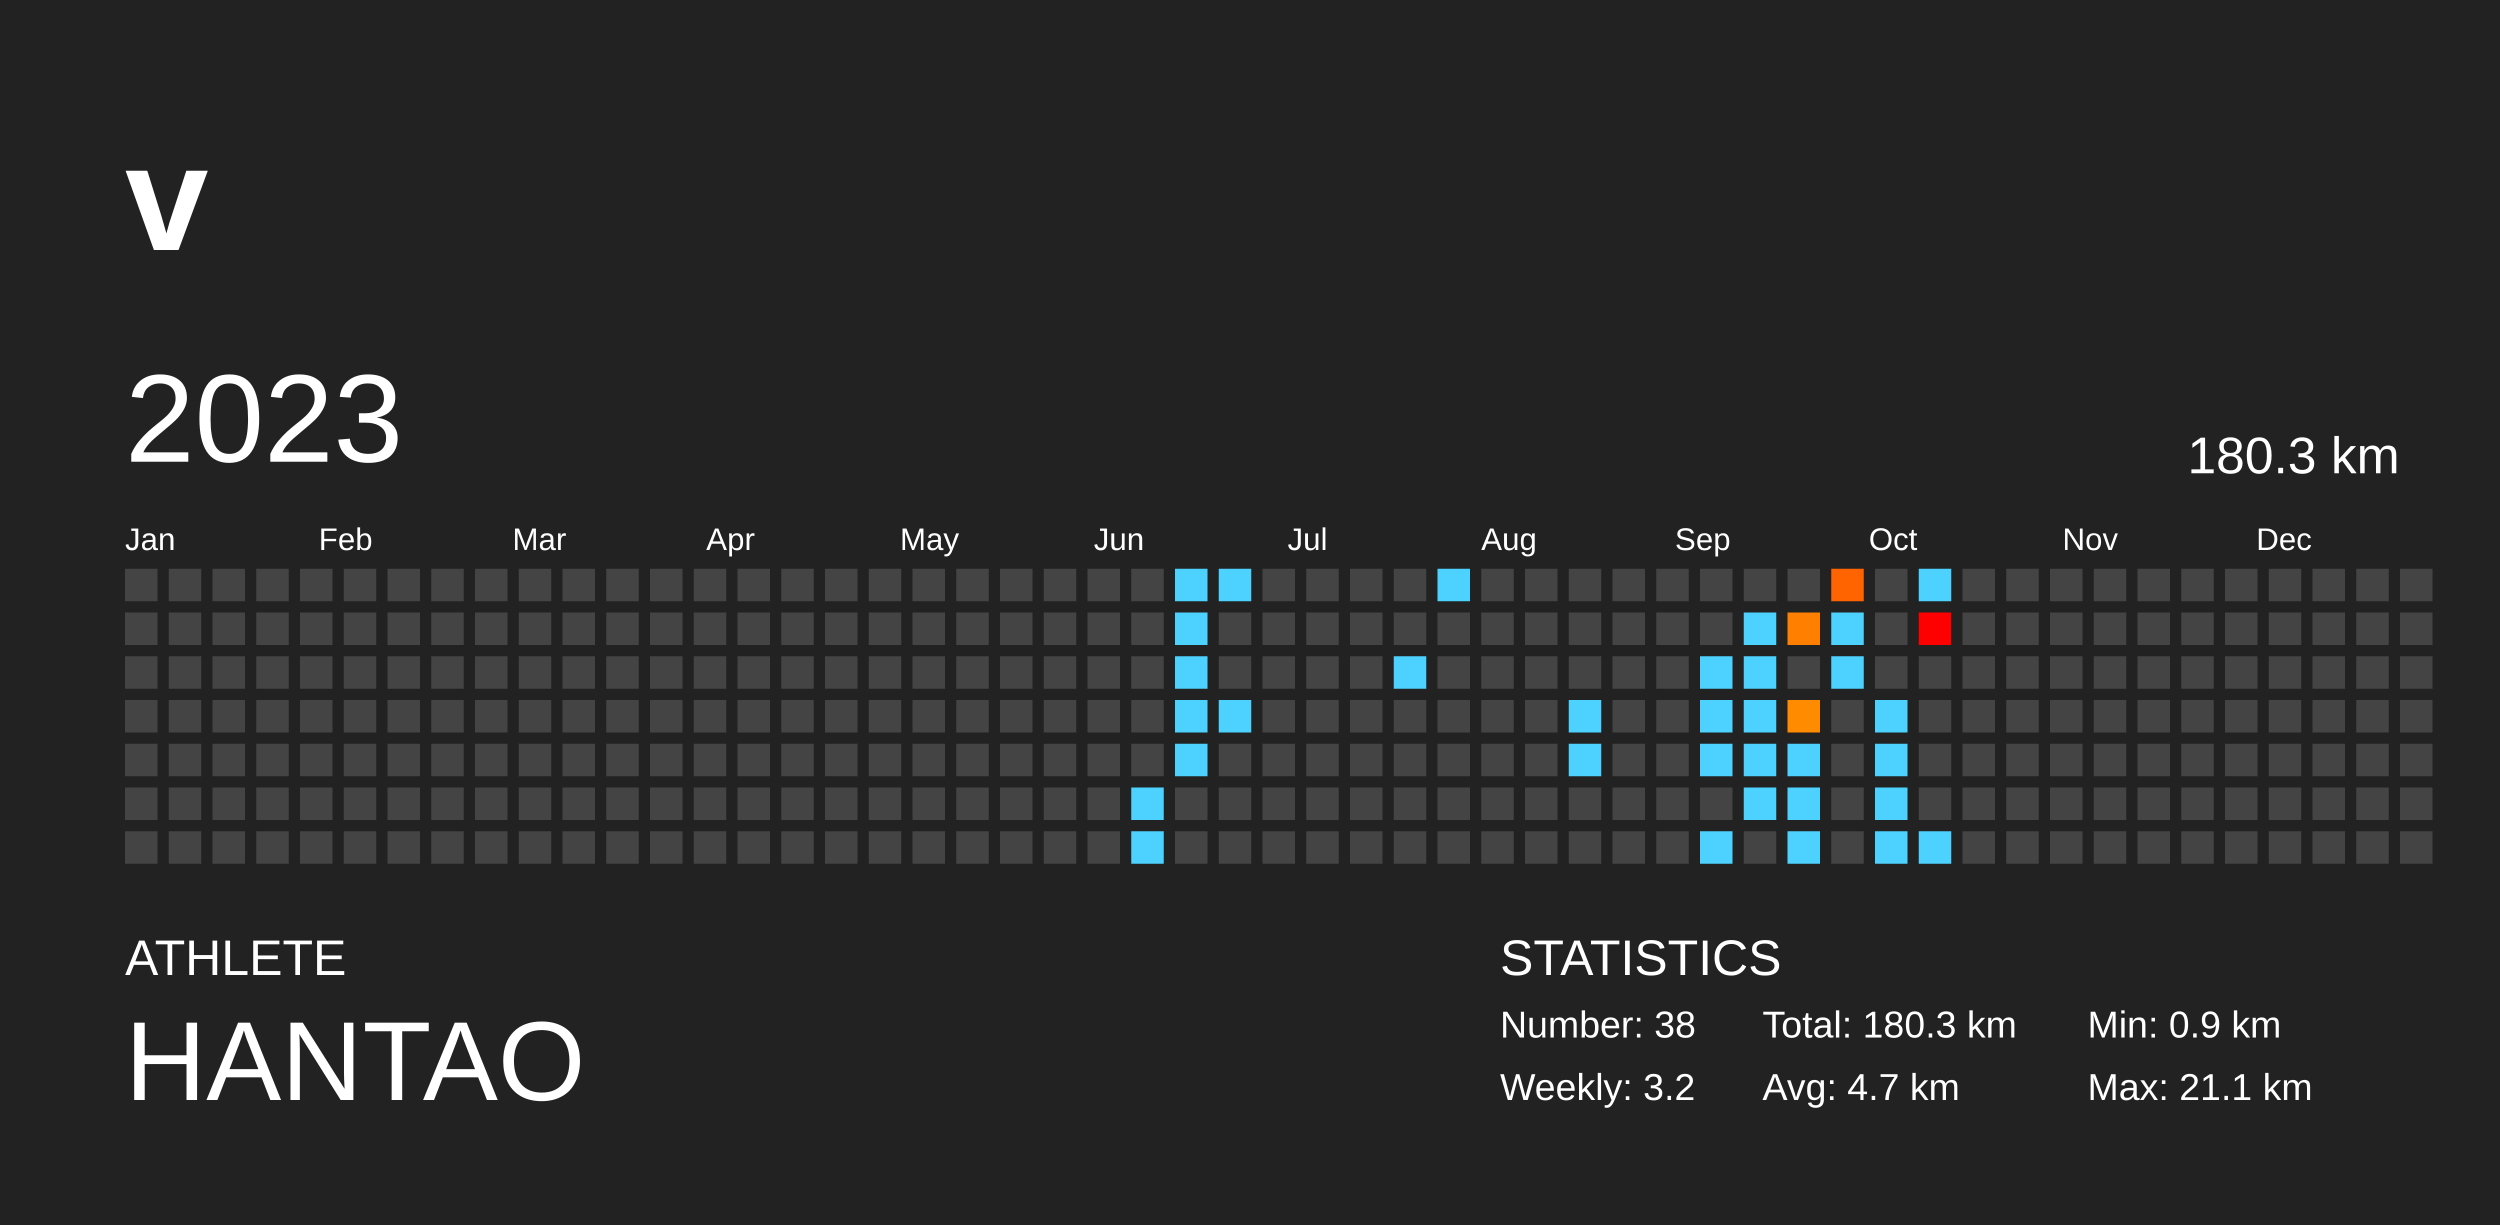
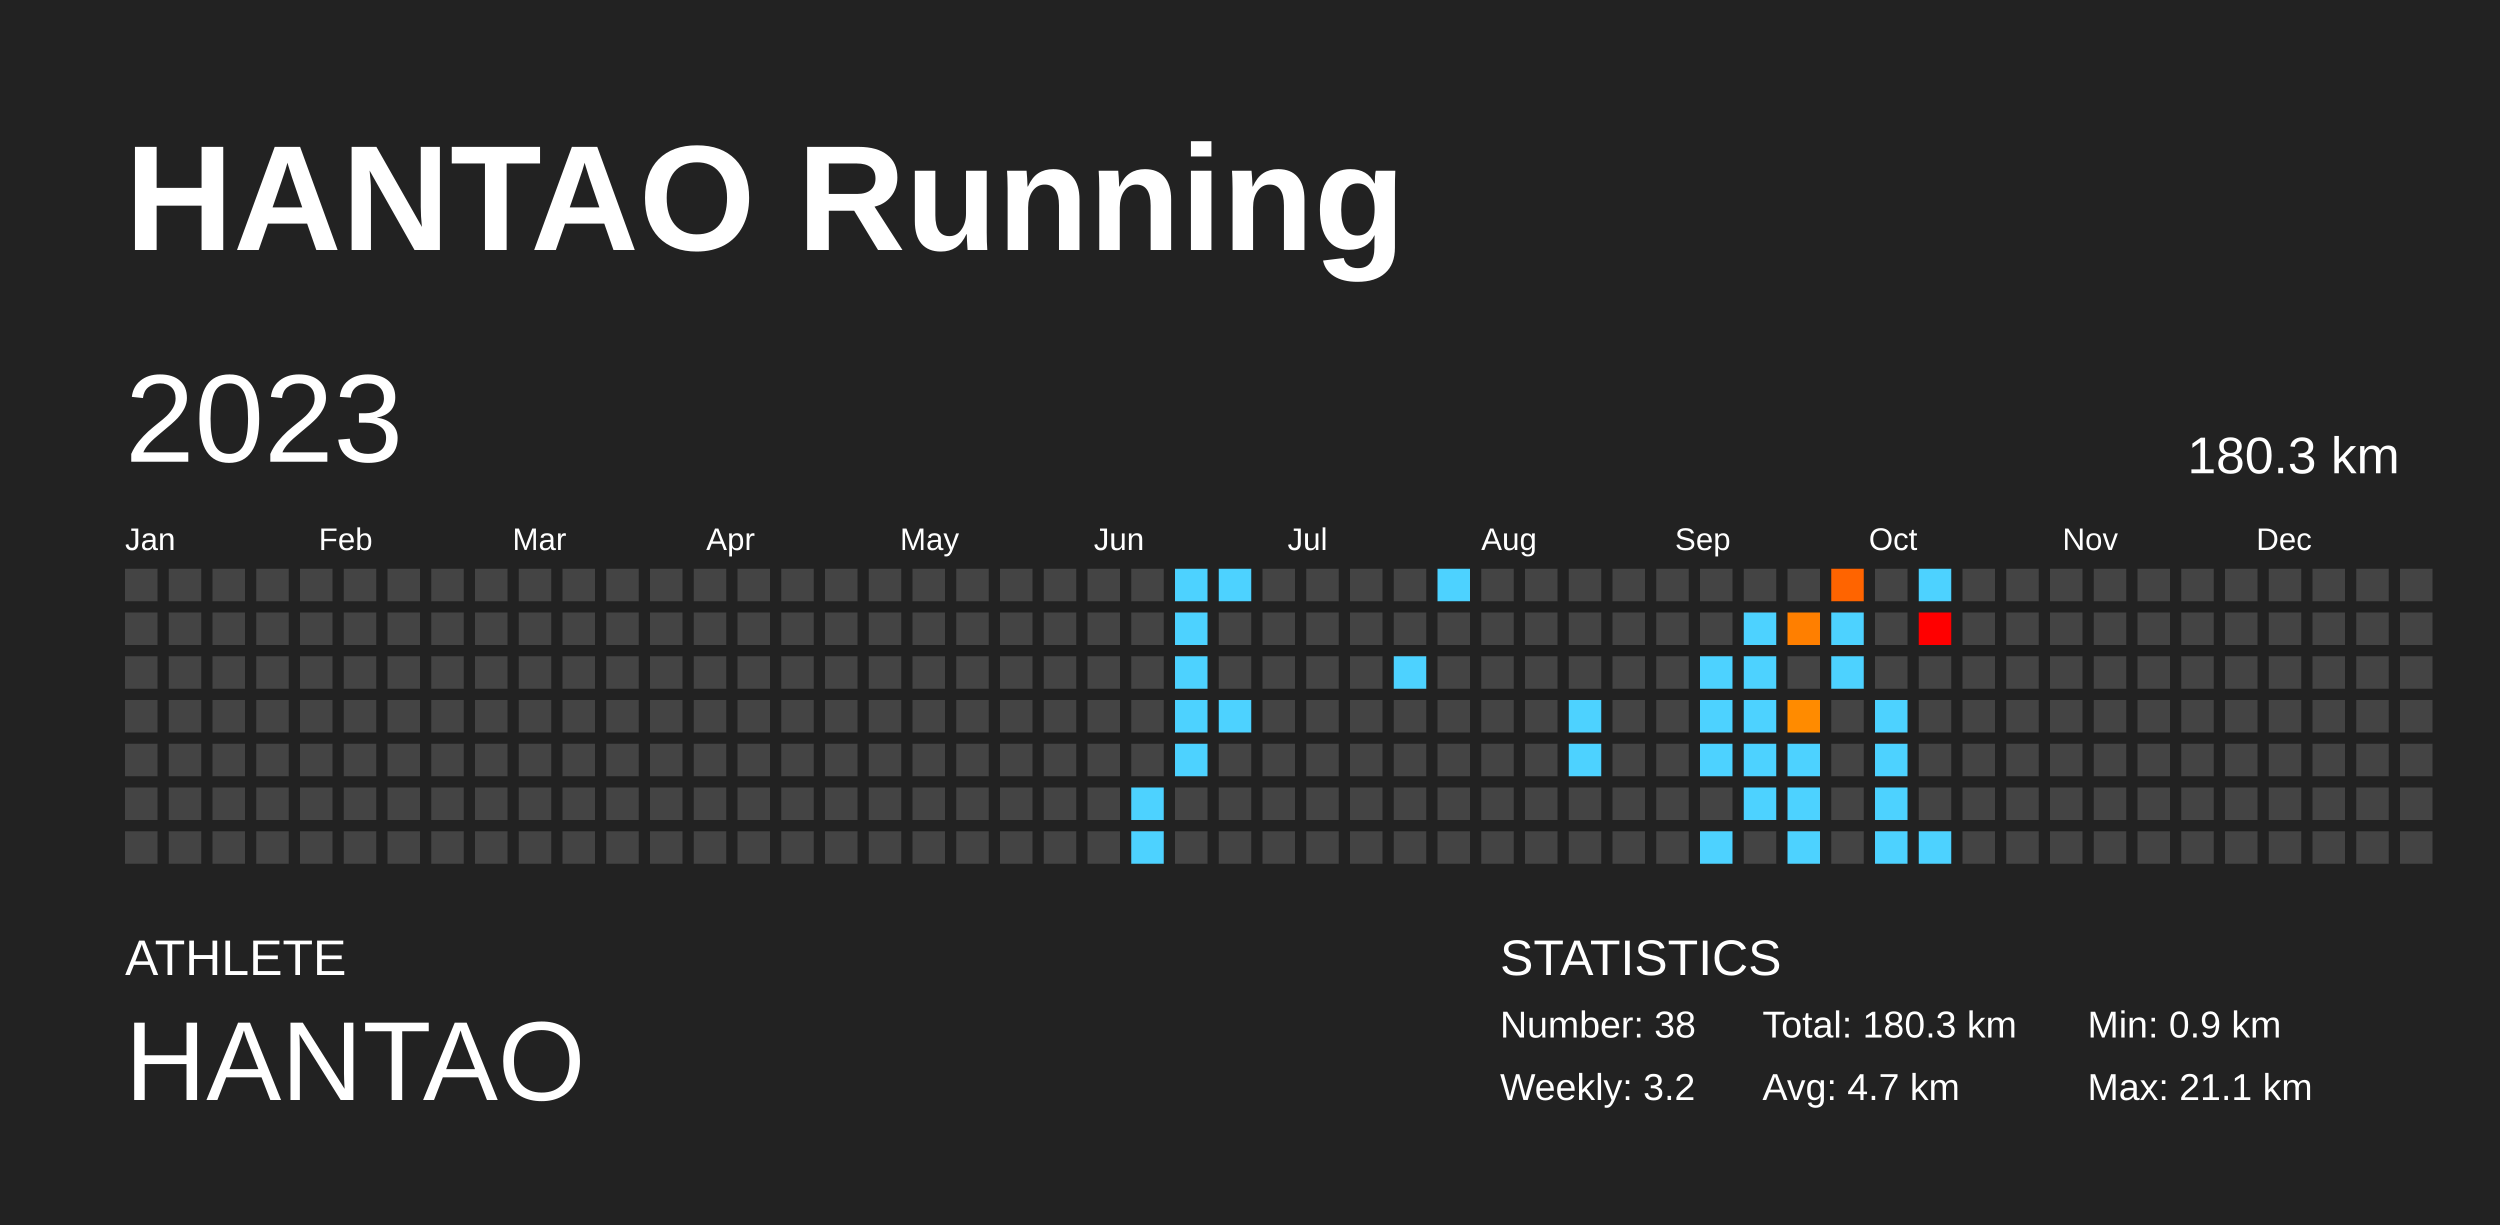
<svg xmlns="http://www.w3.org/2000/svg" baseProfile="full" height="98mm" version="1.1" viewBox="0,0,200,98" width="200mm">
  <defs />
  <rect fill="#222222" height="98" width="200" x="0" y="0" />
-   <text fill="#FFFFFF" style="font-size:12px; font-family:Arial; font-weight:bold;" x="10" y="20">v</text>
+   <text fill="#FFFFFF" style="font-size:12px; font-family:Arial; font-weight:bold;" x="10" y="20">HANTAO Running</text>
  <text fill="#FFFFFF" style="font-size:4px; font-family:Arial" x="10" y="78">ATHLETE</text>
  <text fill="#FFFFFF" style="font-size:9px; font-family:Arial" x="10" y="88">HANTAO</text>
  <text fill="#FFFFFF" style="font-size:4px; font-family:Arial" x="120" y="78">STATISTICS</text>
  <text fill="#FFFFFF" style="font-size:3px; font-family:Arial" x="120" y="83">Number: 38</text>
  <text fill="#FFFFFF" style="font-size:3px; font-family:Arial" x="120" y="88">Weekly: 3.2</text>
  <text fill="#FFFFFF" style="font-size:3px; font-family:Arial" x="141" y="83">Total: 180.3 km</text>
  <text fill="#FFFFFF" style="font-size:3px; font-family:Arial" x="141" y="88">Avg: 4.7 km</text>
  <text fill="#FFFFFF" style="font-size:3px; font-family:Arial" x="167" y="83">Min: 0.9 km</text>
  <text fill="#FFFFFF" style="font-size:3px; font-family:Arial" x="167" y="88">Max: 21.1 km</text>
  <text dominant-baseline="hanging" fill="#FFFFFF" style="font-size:10.0px; font-family:Arial;" x="10" y="30">2023</text>
  <text dominant-baseline="hanging" fill="#FFFFFF" style="font-size:4.125px; font-family:Arial;" x="175" y="35">180.3 km</text>
  <text fill="#FFFFFF" style="font-size:2.5px; font-family:Arial" x="10.0" y="44">Jan</text>
  <text fill="#FFFFFF" style="font-size:2.5px; font-family:Arial" x="25.5" y="44">Feb</text>
  <text fill="#FFFFFF" style="font-size:2.5px; font-family:Arial" x="41.0" y="44">Mar</text>
  <text fill="#FFFFFF" style="font-size:2.5px; font-family:Arial" x="56.5" y="44">Apr</text>
  <text fill="#FFFFFF" style="font-size:2.5px; font-family:Arial" x="72.0" y="44">May</text>
  <text fill="#FFFFFF" style="font-size:2.5px; font-family:Arial" x="87.5" y="44">Jun</text>
  <text fill="#FFFFFF" style="font-size:2.5px; font-family:Arial" x="103.0" y="44">Jul</text>
  <text fill="#FFFFFF" style="font-size:2.5px; font-family:Arial" x="118.5" y="44">Aug</text>
  <text fill="#FFFFFF" style="font-size:2.5px; font-family:Arial" x="134.0" y="44">Sep</text>
  <text fill="#FFFFFF" style="font-size:2.5px; font-family:Arial" x="149.5" y="44">Oct</text>
  <text fill="#FFFFFF" style="font-size:2.5px; font-family:Arial" x="165.0" y="44">Nov</text>
  <text fill="#FFFFFF" style="font-size:2.5px; font-family:Arial" x="180.5" y="44">Dec</text>
  <rect fill="#444444" height="2.6" width="2.6" x="10.0" y="45.5" />
  <rect fill="#444444" height="2.6" width="2.6" x="10.0" y="49.0" />
  <rect fill="#444444" height="2.6" width="2.6" x="10.0" y="52.5" />
  <rect fill="#444444" height="2.6" width="2.6" x="10.0" y="56.0" />
  <rect fill="#444444" height="2.6" width="2.6" x="10.0" y="59.5" />
  <rect fill="#444444" height="2.6" width="2.6" x="10.0" y="63.0" />
  <rect fill="#444444" height="2.6" width="2.6" x="10.0" y="66.5" />
  <rect fill="#444444" height="2.6" width="2.6" x="13.5" y="45.5" />
  <rect fill="#444444" height="2.6" width="2.6" x="13.5" y="49.0" />
  <rect fill="#444444" height="2.6" width="2.6" x="13.5" y="52.5" />
  <rect fill="#444444" height="2.6" width="2.6" x="13.5" y="56.0" />
  <rect fill="#444444" height="2.6" width="2.6" x="13.5" y="59.5" />
  <rect fill="#444444" height="2.6" width="2.6" x="13.5" y="63.0" />
  <rect fill="#444444" height="2.6" width="2.6" x="13.5" y="66.5" />
  <rect fill="#444444" height="2.6" width="2.6" x="17.0" y="45.5" />
  <rect fill="#444444" height="2.6" width="2.6" x="17.0" y="49.0" />
  <rect fill="#444444" height="2.6" width="2.6" x="17.0" y="52.5" />
  <rect fill="#444444" height="2.6" width="2.6" x="17.0" y="56.0" />
  <rect fill="#444444" height="2.6" width="2.6" x="17.0" y="59.5" />
  <rect fill="#444444" height="2.6" width="2.6" x="17.0" y="63.0" />
  <rect fill="#444444" height="2.6" width="2.6" x="17.0" y="66.5" />
  <rect fill="#444444" height="2.6" width="2.6" x="20.5" y="45.5" />
  <rect fill="#444444" height="2.6" width="2.6" x="20.5" y="49.0" />
  <rect fill="#444444" height="2.6" width="2.6" x="20.5" y="52.5" />
  <rect fill="#444444" height="2.6" width="2.6" x="20.5" y="56.0" />
  <rect fill="#444444" height="2.6" width="2.6" x="20.5" y="59.5" />
  <rect fill="#444444" height="2.6" width="2.6" x="20.5" y="63.0" />
  <rect fill="#444444" height="2.6" width="2.6" x="20.5" y="66.5" />
  <rect fill="#444444" height="2.6" width="2.6" x="24.0" y="45.5" />
  <rect fill="#444444" height="2.6" width="2.6" x="24.0" y="49.0" />
  <rect fill="#444444" height="2.6" width="2.6" x="24.0" y="52.5" />
  <rect fill="#444444" height="2.6" width="2.6" x="24.0" y="56.0" />
  <rect fill="#444444" height="2.6" width="2.6" x="24.0" y="59.5" />
  <rect fill="#444444" height="2.6" width="2.6" x="24.0" y="63.0" />
  <rect fill="#444444" height="2.6" width="2.6" x="24.0" y="66.5" />
  <rect fill="#444444" height="2.6" width="2.6" x="27.5" y="45.5" />
  <rect fill="#444444" height="2.6" width="2.6" x="27.5" y="49.0" />
  <rect fill="#444444" height="2.6" width="2.6" x="27.5" y="52.5" />
  <rect fill="#444444" height="2.6" width="2.6" x="27.5" y="56.0" />
  <rect fill="#444444" height="2.6" width="2.6" x="27.5" y="59.5" />
  <rect fill="#444444" height="2.6" width="2.6" x="27.5" y="63.0" />
  <rect fill="#444444" height="2.6" width="2.6" x="27.5" y="66.5" />
  <rect fill="#444444" height="2.6" width="2.6" x="31.0" y="45.5" />
  <rect fill="#444444" height="2.6" width="2.6" x="31.0" y="49.0" />
  <rect fill="#444444" height="2.6" width="2.6" x="31.0" y="52.5" />
  <rect fill="#444444" height="2.6" width="2.6" x="31.0" y="56.0" />
  <rect fill="#444444" height="2.6" width="2.6" x="31.0" y="59.5" />
  <rect fill="#444444" height="2.6" width="2.6" x="31.0" y="63.0" />
  <rect fill="#444444" height="2.6" width="2.6" x="31.0" y="66.5" />
  <rect fill="#444444" height="2.6" width="2.6" x="34.5" y="45.5" />
  <rect fill="#444444" height="2.6" width="2.6" x="34.5" y="49.0" />
  <rect fill="#444444" height="2.6" width="2.6" x="34.5" y="52.5" />
  <rect fill="#444444" height="2.6" width="2.6" x="34.5" y="56.0" />
  <rect fill="#444444" height="2.6" width="2.6" x="34.5" y="59.5" />
  <rect fill="#444444" height="2.6" width="2.6" x="34.5" y="63.0" />
  <rect fill="#444444" height="2.6" width="2.6" x="34.5" y="66.5" />
  <rect fill="#444444" height="2.6" width="2.6" x="38.0" y="45.5" />
  <rect fill="#444444" height="2.6" width="2.6" x="38.0" y="49.0" />
  <rect fill="#444444" height="2.6" width="2.6" x="38.0" y="52.5" />
  <rect fill="#444444" height="2.6" width="2.6" x="38.0" y="56.0" />
  <rect fill="#444444" height="2.6" width="2.6" x="38.0" y="59.5" />
  <rect fill="#444444" height="2.6" width="2.6" x="38.0" y="63.0" />
  <rect fill="#444444" height="2.6" width="2.6" x="38.0" y="66.5" />
  <rect fill="#444444" height="2.6" width="2.6" x="41.5" y="45.5" />
  <rect fill="#444444" height="2.6" width="2.6" x="41.5" y="49.0" />
  <rect fill="#444444" height="2.6" width="2.6" x="41.5" y="52.5" />
  <rect fill="#444444" height="2.6" width="2.6" x="41.5" y="56.0" />
  <rect fill="#444444" height="2.6" width="2.6" x="41.5" y="59.5" />
  <rect fill="#444444" height="2.6" width="2.6" x="41.5" y="63.0" />
  <rect fill="#444444" height="2.6" width="2.6" x="41.5" y="66.5" />
  <rect fill="#444444" height="2.6" width="2.6" x="45.0" y="45.5" />
  <rect fill="#444444" height="2.6" width="2.6" x="45.0" y="49.0" />
  <rect fill="#444444" height="2.6" width="2.6" x="45.0" y="52.5" />
  <rect fill="#444444" height="2.6" width="2.6" x="45.0" y="56.0" />
  <rect fill="#444444" height="2.6" width="2.6" x="45.0" y="59.5" />
  <rect fill="#444444" height="2.6" width="2.6" x="45.0" y="63.0" />
  <rect fill="#444444" height="2.6" width="2.6" x="45.0" y="66.5" />
  <rect fill="#444444" height="2.6" width="2.6" x="48.5" y="45.5" />
  <rect fill="#444444" height="2.6" width="2.6" x="48.5" y="49.0" />
  <rect fill="#444444" height="2.6" width="2.6" x="48.5" y="52.5" />
  <rect fill="#444444" height="2.6" width="2.6" x="48.5" y="56.0" />
  <rect fill="#444444" height="2.6" width="2.6" x="48.5" y="59.5" />
  <rect fill="#444444" height="2.6" width="2.6" x="48.5" y="63.0" />
  <rect fill="#444444" height="2.6" width="2.6" x="48.5" y="66.5" />
  <rect fill="#444444" height="2.6" width="2.6" x="52.0" y="45.5" />
  <rect fill="#444444" height="2.6" width="2.6" x="52.0" y="49.0" />
  <rect fill="#444444" height="2.6" width="2.6" x="52.0" y="52.5" />
  <rect fill="#444444" height="2.6" width="2.6" x="52.0" y="56.0" />
  <rect fill="#444444" height="2.6" width="2.6" x="52.0" y="59.5" />
  <rect fill="#444444" height="2.6" width="2.6" x="52.0" y="63.0" />
  <rect fill="#444444" height="2.6" width="2.6" x="52.0" y="66.5" />
  <rect fill="#444444" height="2.6" width="2.6" x="55.5" y="45.5" />
  <rect fill="#444444" height="2.6" width="2.6" x="55.5" y="49.0" />
  <rect fill="#444444" height="2.6" width="2.6" x="55.5" y="52.5" />
  <rect fill="#444444" height="2.6" width="2.6" x="55.5" y="56.0" />
  <rect fill="#444444" height="2.6" width="2.6" x="55.5" y="59.5" />
  <rect fill="#444444" height="2.6" width="2.6" x="55.5" y="63.0" />
  <rect fill="#444444" height="2.6" width="2.6" x="55.5" y="66.5" />
  <rect fill="#444444" height="2.6" width="2.6" x="59.0" y="45.5" />
  <rect fill="#444444" height="2.6" width="2.6" x="59.0" y="49.0" />
  <rect fill="#444444" height="2.6" width="2.6" x="59.0" y="52.5" />
  <rect fill="#444444" height="2.6" width="2.6" x="59.0" y="56.0" />
  <rect fill="#444444" height="2.6" width="2.6" x="59.0" y="59.5" />
  <rect fill="#444444" height="2.6" width="2.6" x="59.0" y="63.0" />
  <rect fill="#444444" height="2.6" width="2.6" x="59.0" y="66.5" />
  <rect fill="#444444" height="2.6" width="2.6" x="62.5" y="45.5" />
  <rect fill="#444444" height="2.6" width="2.6" x="62.5" y="49.0" />
  <rect fill="#444444" height="2.6" width="2.6" x="62.5" y="52.5" />
  <rect fill="#444444" height="2.6" width="2.6" x="62.5" y="56.0" />
  <rect fill="#444444" height="2.6" width="2.6" x="62.5" y="59.5" />
  <rect fill="#444444" height="2.6" width="2.6" x="62.5" y="63.0" />
  <rect fill="#444444" height="2.6" width="2.6" x="62.5" y="66.5" />
  <rect fill="#444444" height="2.6" width="2.6" x="66.0" y="45.5" />
  <rect fill="#444444" height="2.6" width="2.6" x="66.0" y="49.0" />
  <rect fill="#444444" height="2.6" width="2.6" x="66.0" y="52.5" />
  <rect fill="#444444" height="2.6" width="2.6" x="66.0" y="56.0" />
  <rect fill="#444444" height="2.6" width="2.6" x="66.0" y="59.5" />
  <rect fill="#444444" height="2.6" width="2.6" x="66.0" y="63.0" />
  <rect fill="#444444" height="2.6" width="2.6" x="66.0" y="66.5" />
  <rect fill="#444444" height="2.6" width="2.6" x="69.5" y="45.5" />
  <rect fill="#444444" height="2.6" width="2.6" x="69.5" y="49.0" />
  <rect fill="#444444" height="2.6" width="2.6" x="69.5" y="52.5" />
  <rect fill="#444444" height="2.6" width="2.6" x="69.5" y="56.0" />
  <rect fill="#444444" height="2.6" width="2.6" x="69.5" y="59.5" />
  <rect fill="#444444" height="2.6" width="2.6" x="69.5" y="63.0" />
  <rect fill="#444444" height="2.6" width="2.6" x="69.5" y="66.5" />
  <rect fill="#444444" height="2.6" width="2.6" x="73.0" y="45.5" />
  <rect fill="#444444" height="2.6" width="2.6" x="73.0" y="49.0" />
  <rect fill="#444444" height="2.6" width="2.6" x="73.0" y="52.5" />
  <rect fill="#444444" height="2.6" width="2.6" x="73.0" y="56.0" />
  <rect fill="#444444" height="2.6" width="2.6" x="73.0" y="59.5" />
  <rect fill="#444444" height="2.6" width="2.6" x="73.0" y="63.0" />
  <rect fill="#444444" height="2.6" width="2.6" x="73.0" y="66.5" />
  <rect fill="#444444" height="2.6" width="2.6" x="76.5" y="45.5" />
  <rect fill="#444444" height="2.6" width="2.6" x="76.5" y="49.0" />
  <rect fill="#444444" height="2.6" width="2.6" x="76.5" y="52.5" />
  <rect fill="#444444" height="2.6" width="2.6" x="76.5" y="56.0" />
  <rect fill="#444444" height="2.6" width="2.6" x="76.5" y="59.5" />
  <rect fill="#444444" height="2.6" width="2.6" x="76.5" y="63.0" />
  <rect fill="#444444" height="2.6" width="2.6" x="76.5" y="66.5" />
  <rect fill="#444444" height="2.6" width="2.6" x="80.0" y="45.5" />
  <rect fill="#444444" height="2.6" width="2.6" x="80.0" y="49.0" />
  <rect fill="#444444" height="2.6" width="2.6" x="80.0" y="52.5" />
  <rect fill="#444444" height="2.6" width="2.6" x="80.0" y="56.0" />
  <rect fill="#444444" height="2.6" width="2.6" x="80.0" y="59.5" />
  <rect fill="#444444" height="2.6" width="2.6" x="80.0" y="63.0" />
  <rect fill="#444444" height="2.6" width="2.6" x="80.0" y="66.5" />
  <rect fill="#444444" height="2.6" width="2.6" x="83.5" y="45.5" />
  <rect fill="#444444" height="2.6" width="2.6" x="83.5" y="49.0" />
  <rect fill="#444444" height="2.6" width="2.6" x="83.5" y="52.5" />
  <rect fill="#444444" height="2.6" width="2.6" x="83.5" y="56.0" />
  <rect fill="#444444" height="2.6" width="2.6" x="83.5" y="59.5" />
  <rect fill="#444444" height="2.6" width="2.6" x="83.5" y="63.0" />
  <rect fill="#444444" height="2.6" width="2.6" x="83.5" y="66.5" />
  <rect fill="#444444" height="2.6" width="2.6" x="87.0" y="45.5" />
  <rect fill="#444444" height="2.6" width="2.6" x="87.0" y="49.0" />
  <rect fill="#444444" height="2.6" width="2.6" x="87.0" y="52.5" />
  <rect fill="#444444" height="2.6" width="2.6" x="87.0" y="56.0" />
  <rect fill="#444444" height="2.6" width="2.6" x="87.0" y="59.5" />
  <rect fill="#444444" height="2.6" width="2.6" x="87.0" y="63.0" />
  <rect fill="#444444" height="2.6" width="2.6" x="87.0" y="66.5" />
  <rect fill="#444444" height="2.6" width="2.6" x="90.5" y="45.5" />
  <rect fill="#444444" height="2.6" width="2.6" x="90.5" y="49.0" />
  <rect fill="#444444" height="2.6" width="2.6" x="90.5" y="52.5" />
  <rect fill="#444444" height="2.6" width="2.6" x="90.5" y="56.0" />
  <rect fill="#444444" height="2.6" width="2.6" x="90.5" y="59.5" />
  <rect fill="#4dd2ff" height="2.6" width="2.6" x="90.5" y="63.0" />
  <rect fill="#4dd2ff" height="2.6" width="2.6" x="90.5" y="66.5" />
  <rect fill="#4dd2ff" height="2.6" width="2.6" x="94.0" y="45.5" />
  <rect fill="#4dd2ff" height="2.6" width="2.6" x="94.0" y="49.0" />
  <rect fill="#4dd2ff" height="2.6" width="2.6" x="94.0" y="52.5" />
  <rect fill="#4dd2ff" height="2.6" width="2.6" x="94.0" y="56.0" />
  <rect fill="#4dd2ff" height="2.6" width="2.6" x="94.0" y="59.5" />
  <rect fill="#444444" height="2.6" width="2.6" x="94.0" y="63.0" />
  <rect fill="#444444" height="2.6" width="2.6" x="94.0" y="66.5" />
  <rect fill="#4dd2ff" height="2.6" width="2.6" x="97.5" y="45.5" />
  <rect fill="#444444" height="2.6" width="2.6" x="97.5" y="49.0" />
  <rect fill="#444444" height="2.6" width="2.6" x="97.5" y="52.5" />
  <rect fill="#4dd2ff" height="2.6" width="2.6" x="97.5" y="56.0" />
  <rect fill="#444444" height="2.6" width="2.6" x="97.5" y="59.5" />
  <rect fill="#444444" height="2.6" width="2.6" x="97.5" y="63.0" />
  <rect fill="#444444" height="2.6" width="2.6" x="97.5" y="66.5" />
  <rect fill="#444444" height="2.6" width="2.6" x="101.0" y="45.5" />
  <rect fill="#444444" height="2.6" width="2.6" x="101.0" y="49.0" />
  <rect fill="#444444" height="2.6" width="2.6" x="101.0" y="52.5" />
  <rect fill="#444444" height="2.6" width="2.6" x="101.0" y="56.0" />
  <rect fill="#444444" height="2.6" width="2.6" x="101.0" y="59.5" />
  <rect fill="#444444" height="2.6" width="2.6" x="101.0" y="63.0" />
  <rect fill="#444444" height="2.6" width="2.6" x="101.0" y="66.5" />
  <rect fill="#444444" height="2.6" width="2.6" x="104.5" y="45.5" />
  <rect fill="#444444" height="2.6" width="2.6" x="104.5" y="49.0" />
  <rect fill="#444444" height="2.6" width="2.6" x="104.5" y="52.5" />
  <rect fill="#444444" height="2.6" width="2.6" x="104.5" y="56.0" />
  <rect fill="#444444" height="2.6" width="2.6" x="104.5" y="59.5" />
  <rect fill="#444444" height="2.6" width="2.6" x="104.5" y="63.0" />
  <rect fill="#444444" height="2.6" width="2.6" x="104.5" y="66.5" />
  <rect fill="#444444" height="2.6" width="2.6" x="108.0" y="45.5" />
  <rect fill="#444444" height="2.6" width="2.6" x="108.0" y="49.0" />
  <rect fill="#444444" height="2.6" width="2.6" x="108.0" y="52.5" />
  <rect fill="#444444" height="2.6" width="2.6" x="108.0" y="56.0" />
  <rect fill="#444444" height="2.6" width="2.6" x="108.0" y="59.5" />
  <rect fill="#444444" height="2.6" width="2.6" x="108.0" y="63.0" />
  <rect fill="#444444" height="2.6" width="2.6" x="108.0" y="66.5" />
  <rect fill="#444444" height="2.6" width="2.6" x="111.5" y="45.5" />
  <rect fill="#444444" height="2.6" width="2.6" x="111.5" y="49.0" />
  <rect fill="#4dd2ff" height="2.6" width="2.6" x="111.5" y="52.5" />
  <rect fill="#444444" height="2.6" width="2.6" x="111.5" y="56.0" />
  <rect fill="#444444" height="2.6" width="2.6" x="111.5" y="59.5" />
  <rect fill="#444444" height="2.6" width="2.6" x="111.5" y="63.0" />
  <rect fill="#444444" height="2.6" width="2.6" x="111.5" y="66.5" />
  <rect fill="#4dd2ff" height="2.6" width="2.6" x="115.0" y="45.5" />
  <rect fill="#444444" height="2.6" width="2.6" x="115.0" y="49.0" />
  <rect fill="#444444" height="2.6" width="2.6" x="115.0" y="52.5" />
  <rect fill="#444444" height="2.6" width="2.6" x="115.0" y="56.0" />
  <rect fill="#444444" height="2.6" width="2.6" x="115.0" y="59.5" />
  <rect fill="#444444" height="2.6" width="2.6" x="115.0" y="63.0" />
  <rect fill="#444444" height="2.6" width="2.6" x="115.0" y="66.5" />
  <rect fill="#444444" height="2.6" width="2.6" x="118.5" y="45.5" />
  <rect fill="#444444" height="2.6" width="2.6" x="118.5" y="49.0" />
  <rect fill="#444444" height="2.6" width="2.6" x="118.5" y="52.5" />
  <rect fill="#444444" height="2.6" width="2.6" x="118.5" y="56.0" />
  <rect fill="#444444" height="2.6" width="2.6" x="118.5" y="59.5" />
  <rect fill="#444444" height="2.6" width="2.6" x="118.5" y="63.0" />
  <rect fill="#444444" height="2.6" width="2.6" x="118.5" y="66.5" />
  <rect fill="#444444" height="2.6" width="2.6" x="122.0" y="45.5" />
  <rect fill="#444444" height="2.6" width="2.6" x="122.0" y="49.0" />
  <rect fill="#444444" height="2.6" width="2.6" x="122.0" y="52.5" />
  <rect fill="#444444" height="2.6" width="2.6" x="122.0" y="56.0" />
  <rect fill="#444444" height="2.6" width="2.6" x="122.0" y="59.5" />
  <rect fill="#444444" height="2.6" width="2.6" x="122.0" y="63.0" />
  <rect fill="#444444" height="2.6" width="2.6" x="122.0" y="66.5" />
  <rect fill="#444444" height="2.6" width="2.6" x="125.5" y="45.5" />
  <rect fill="#444444" height="2.6" width="2.6" x="125.5" y="49.0" />
  <rect fill="#444444" height="2.6" width="2.6" x="125.5" y="52.5" />
  <rect fill="#4dd2ff" height="2.6" width="2.6" x="125.5" y="56.0" />
  <rect fill="#4dd2ff" height="2.6" width="2.6" x="125.5" y="59.5" />
  <rect fill="#444444" height="2.6" width="2.6" x="125.5" y="63.0" />
  <rect fill="#444444" height="2.6" width="2.6" x="125.5" y="66.5" />
  <rect fill="#444444" height="2.6" width="2.6" x="129.0" y="45.5" />
  <rect fill="#444444" height="2.6" width="2.6" x="129.0" y="49.0" />
  <rect fill="#444444" height="2.6" width="2.6" x="129.0" y="52.5" />
  <rect fill="#444444" height="2.6" width="2.6" x="129.0" y="56.0" />
  <rect fill="#444444" height="2.6" width="2.6" x="129.0" y="59.5" />
  <rect fill="#444444" height="2.6" width="2.6" x="129.0" y="63.0" />
  <rect fill="#444444" height="2.6" width="2.6" x="129.0" y="66.5" />
  <rect fill="#444444" height="2.6" width="2.6" x="132.5" y="45.5" />
  <rect fill="#444444" height="2.6" width="2.6" x="132.5" y="49.0" />
  <rect fill="#444444" height="2.6" width="2.6" x="132.5" y="52.5" />
  <rect fill="#444444" height="2.6" width="2.6" x="132.5" y="56.0" />
  <rect fill="#444444" height="2.6" width="2.6" x="132.5" y="59.5" />
  <rect fill="#444444" height="2.6" width="2.6" x="132.5" y="63.0" />
  <rect fill="#444444" height="2.6" width="2.6" x="132.5" y="66.5" />
  <rect fill="#444444" height="2.6" width="2.6" x="136.0" y="45.5" />
  <rect fill="#444444" height="2.6" width="2.6" x="136.0" y="49.0" />
  <rect fill="#4dd2ff" height="2.6" width="2.6" x="136.0" y="52.5" />
  <rect fill="#4dd2ff" height="2.6" width="2.6" x="136.0" y="56.0" />
  <rect fill="#4dd2ff" height="2.6" width="2.6" x="136.0" y="59.5" />
  <rect fill="#444444" height="2.6" width="2.6" x="136.0" y="63.0" />
  <rect fill="#4dd2ff" height="2.6" width="2.6" x="136.0" y="66.5" />
  <rect fill="#444444" height="2.6" width="2.6" x="139.5" y="45.5" />
  <rect fill="#4dd2ff" height="2.6" width="2.6" x="139.5" y="49.0" />
  <rect fill="#4dd2ff" height="2.6" width="2.6" x="139.5" y="52.5" />
  <rect fill="#4dd2ff" height="2.6" width="2.6" x="139.5" y="56.0" />
  <rect fill="#4dd2ff" height="2.6" width="2.6" x="139.5" y="59.5" />
  <rect fill="#4dd2ff" height="2.6" width="2.6" x="139.5" y="63.0" />
  <rect fill="#444444" height="2.6" width="2.6" x="139.5" y="66.5" />
  <rect fill="#444444" height="2.6" width="2.6" x="143.0" y="45.5" />
  <rect fill="#ff7f00" height="2.6" width="2.6" x="143.0" y="49.0" />
  <rect fill="#444444" height="2.6" width="2.6" x="143.0" y="52.5" />
  <rect fill="#ff8b00" height="2.6" width="2.6" x="143.0" y="56.0" />
  <rect fill="#4dd2ff" height="2.6" width="2.6" x="143.0" y="59.5" />
  <rect fill="#4dd2ff" height="2.6" width="2.6" x="143.0" y="63.0" />
  <rect fill="#4dd2ff" height="2.6" width="2.6" x="143.0" y="66.5" />
  <rect fill="#ff6400" height="2.6" width="2.6" x="146.5" y="45.5" />
  <rect fill="#4dd2ff" height="2.6" width="2.6" x="146.5" y="49.0" />
  <rect fill="#4dd2ff" height="2.6" width="2.6" x="146.5" y="52.5" />
  <rect fill="#444444" height="2.6" width="2.6" x="146.5" y="56.0" />
  <rect fill="#444444" height="2.6" width="2.6" x="146.5" y="59.5" />
  <rect fill="#444444" height="2.6" width="2.6" x="146.5" y="63.0" />
  <rect fill="#444444" height="2.6" width="2.6" x="146.5" y="66.5" />
  <rect fill="#444444" height="2.6" width="2.6" x="150.0" y="45.5" />
  <rect fill="#444444" height="2.6" width="2.6" x="150.0" y="49.0" />
  <rect fill="#444444" height="2.6" width="2.6" x="150.0" y="52.5" />
  <rect fill="#4dd2ff" height="2.6" width="2.6" x="150.0" y="56.0" />
  <rect fill="#4dd2ff" height="2.6" width="2.6" x="150.0" y="59.5" />
  <rect fill="#4dd2ff" height="2.6" width="2.6" x="150.0" y="63.0" />
  <rect fill="#4dd2ff" height="2.6" width="2.6" x="150.0" y="66.5" />
  <rect fill="#4dd2ff" height="2.6" width="2.6" x="153.5" y="45.5" />
  <rect fill="red" height="2.6" width="2.6" x="153.5" y="49.0" />
  <rect fill="#444444" height="2.6" width="2.6" x="153.5" y="52.5" />
  <rect fill="#444444" height="2.6" width="2.6" x="153.5" y="56.0" />
  <rect fill="#444444" height="2.6" width="2.6" x="153.5" y="59.5" />
  <rect fill="#444444" height="2.6" width="2.6" x="153.5" y="63.0" />
  <rect fill="#4dd2ff" height="2.6" width="2.6" x="153.5" y="66.5" />
  <rect fill="#444444" height="2.6" width="2.6" x="157.0" y="45.5" />
  <rect fill="#444444" height="2.6" width="2.6" x="157.0" y="49.0" />
  <rect fill="#444444" height="2.6" width="2.6" x="157.0" y="52.5" />
  <rect fill="#444444" height="2.6" width="2.6" x="157.0" y="56.0" />
  <rect fill="#444444" height="2.6" width="2.6" x="157.0" y="59.5" />
  <rect fill="#444444" height="2.6" width="2.6" x="157.0" y="63.0" />
  <rect fill="#444444" height="2.6" width="2.6" x="157.0" y="66.5" />
  <rect fill="#444444" height="2.6" width="2.6" x="160.5" y="45.5" />
  <rect fill="#444444" height="2.6" width="2.6" x="160.5" y="49.0" />
  <rect fill="#444444" height="2.6" width="2.6" x="160.5" y="52.5" />
  <rect fill="#444444" height="2.6" width="2.6" x="160.5" y="56.0" />
  <rect fill="#444444" height="2.6" width="2.6" x="160.5" y="59.5" />
  <rect fill="#444444" height="2.6" width="2.6" x="160.5" y="63.0" />
  <rect fill="#444444" height="2.6" width="2.6" x="160.5" y="66.5" />
  <rect fill="#444444" height="2.6" width="2.6" x="164.0" y="45.5" />
  <rect fill="#444444" height="2.6" width="2.6" x="164.0" y="49.0" />
  <rect fill="#444444" height="2.6" width="2.6" x="164.0" y="52.5" />
  <rect fill="#444444" height="2.6" width="2.6" x="164.0" y="56.0" />
  <rect fill="#444444" height="2.6" width="2.6" x="164.0" y="59.5" />
  <rect fill="#444444" height="2.6" width="2.6" x="164.0" y="63.0" />
  <rect fill="#444444" height="2.6" width="2.6" x="164.0" y="66.5" />
  <rect fill="#444444" height="2.6" width="2.6" x="167.5" y="45.5" />
  <rect fill="#444444" height="2.6" width="2.6" x="167.5" y="49.0" />
  <rect fill="#444444" height="2.6" width="2.6" x="167.5" y="52.5" />
  <rect fill="#444444" height="2.6" width="2.6" x="167.5" y="56.0" />
  <rect fill="#444444" height="2.6" width="2.6" x="167.5" y="59.5" />
  <rect fill="#444444" height="2.6" width="2.6" x="167.5" y="63.0" />
  <rect fill="#444444" height="2.6" width="2.6" x="167.5" y="66.5" />
  <rect fill="#444444" height="2.6" width="2.6" x="171.0" y="45.5" />
  <rect fill="#444444" height="2.6" width="2.6" x="171.0" y="49.0" />
  <rect fill="#444444" height="2.6" width="2.6" x="171.0" y="52.5" />
  <rect fill="#444444" height="2.6" width="2.6" x="171.0" y="56.0" />
  <rect fill="#444444" height="2.6" width="2.6" x="171.0" y="59.5" />
  <rect fill="#444444" height="2.6" width="2.6" x="171.0" y="63.0" />
  <rect fill="#444444" height="2.6" width="2.6" x="171.0" y="66.5" />
  <rect fill="#444444" height="2.6" width="2.6" x="174.5" y="45.5" />
  <rect fill="#444444" height="2.6" width="2.6" x="174.5" y="49.0" />
  <rect fill="#444444" height="2.6" width="2.6" x="174.5" y="52.5" />
  <rect fill="#444444" height="2.6" width="2.6" x="174.5" y="56.0" />
  <rect fill="#444444" height="2.6" width="2.6" x="174.5" y="59.5" />
  <rect fill="#444444" height="2.6" width="2.6" x="174.5" y="63.0" />
  <rect fill="#444444" height="2.6" width="2.6" x="174.5" y="66.5" />
  <rect fill="#444444" height="2.6" width="2.6" x="178.0" y="45.5" />
  <rect fill="#444444" height="2.6" width="2.6" x="178.0" y="49.0" />
  <rect fill="#444444" height="2.6" width="2.6" x="178.0" y="52.5" />
  <rect fill="#444444" height="2.6" width="2.6" x="178.0" y="56.0" />
  <rect fill="#444444" height="2.6" width="2.6" x="178.0" y="59.5" />
  <rect fill="#444444" height="2.6" width="2.6" x="178.0" y="63.0" />
  <rect fill="#444444" height="2.6" width="2.6" x="178.0" y="66.5" />
  <rect fill="#444444" height="2.6" width="2.6" x="181.5" y="45.5" />
  <rect fill="#444444" height="2.6" width="2.6" x="181.5" y="49.0" />
  <rect fill="#444444" height="2.6" width="2.6" x="181.5" y="52.5" />
  <rect fill="#444444" height="2.6" width="2.6" x="181.5" y="56.0" />
  <rect fill="#444444" height="2.6" width="2.6" x="181.5" y="59.5" />
  <rect fill="#444444" height="2.6" width="2.6" x="181.5" y="63.0" />
  <rect fill="#444444" height="2.6" width="2.6" x="181.5" y="66.5" />
  <rect fill="#444444" height="2.6" width="2.6" x="185.0" y="45.5" />
  <rect fill="#444444" height="2.6" width="2.6" x="185.0" y="49.0" />
  <rect fill="#444444" height="2.6" width="2.6" x="185.0" y="52.5" />
  <rect fill="#444444" height="2.6" width="2.6" x="185.0" y="56.0" />
  <rect fill="#444444" height="2.6" width="2.6" x="185.0" y="59.5" />
  <rect fill="#444444" height="2.6" width="2.6" x="185.0" y="63.0" />
  <rect fill="#444444" height="2.6" width="2.6" x="185.0" y="66.5" />
  <rect fill="#444444" height="2.6" width="2.6" x="188.5" y="45.5" />
  <rect fill="#444444" height="2.6" width="2.6" x="188.5" y="49.0" />
  <rect fill="#444444" height="2.6" width="2.6" x="188.5" y="52.5" />
  <rect fill="#444444" height="2.6" width="2.6" x="188.5" y="56.0" />
  <rect fill="#444444" height="2.6" width="2.6" x="188.5" y="59.5" />
  <rect fill="#444444" height="2.6" width="2.6" x="188.5" y="63.0" />
  <rect fill="#444444" height="2.6" width="2.6" x="188.5" y="66.5" />
  <rect fill="#444444" height="2.6" width="2.6" x="192.0" y="45.5" />
  <rect fill="#444444" height="2.6" width="2.6" x="192.0" y="49.0" />
  <rect fill="#444444" height="2.6" width="2.6" x="192.0" y="52.5" />
  <rect fill="#444444" height="2.6" width="2.6" x="192.0" y="56.0" />
  <rect fill="#444444" height="2.6" width="2.6" x="192.0" y="59.5" />
  <rect fill="#444444" height="2.6" width="2.6" x="192.0" y="63.0" />
  <rect fill="#444444" height="2.6" width="2.6" x="192.0" y="66.5" />
</svg>
